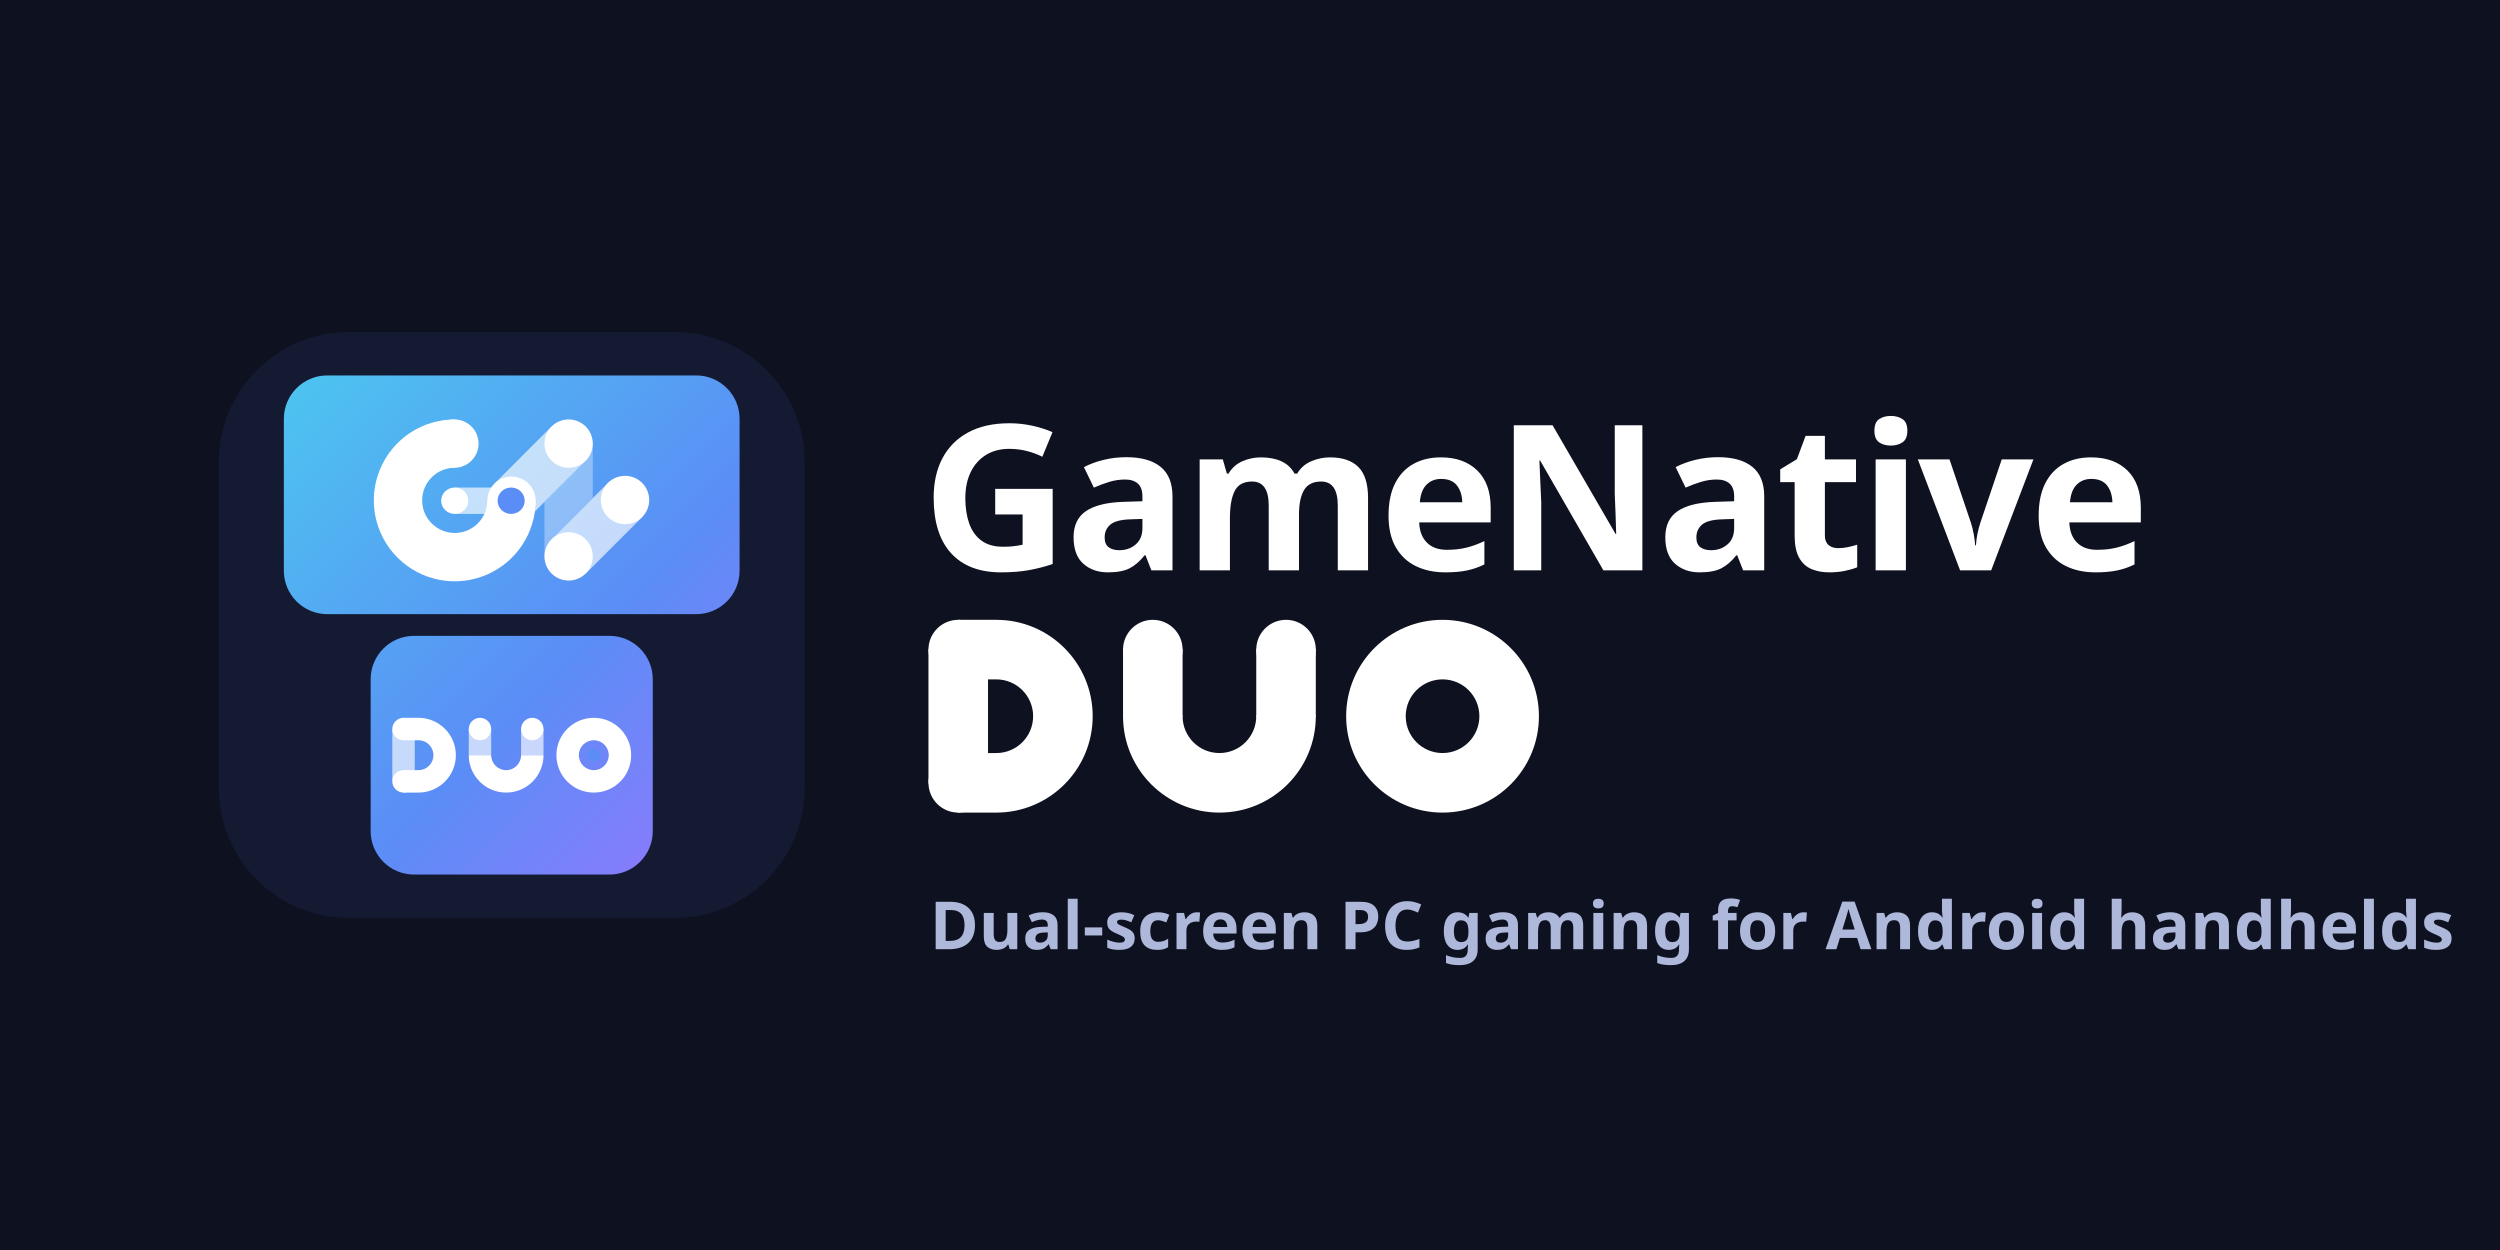
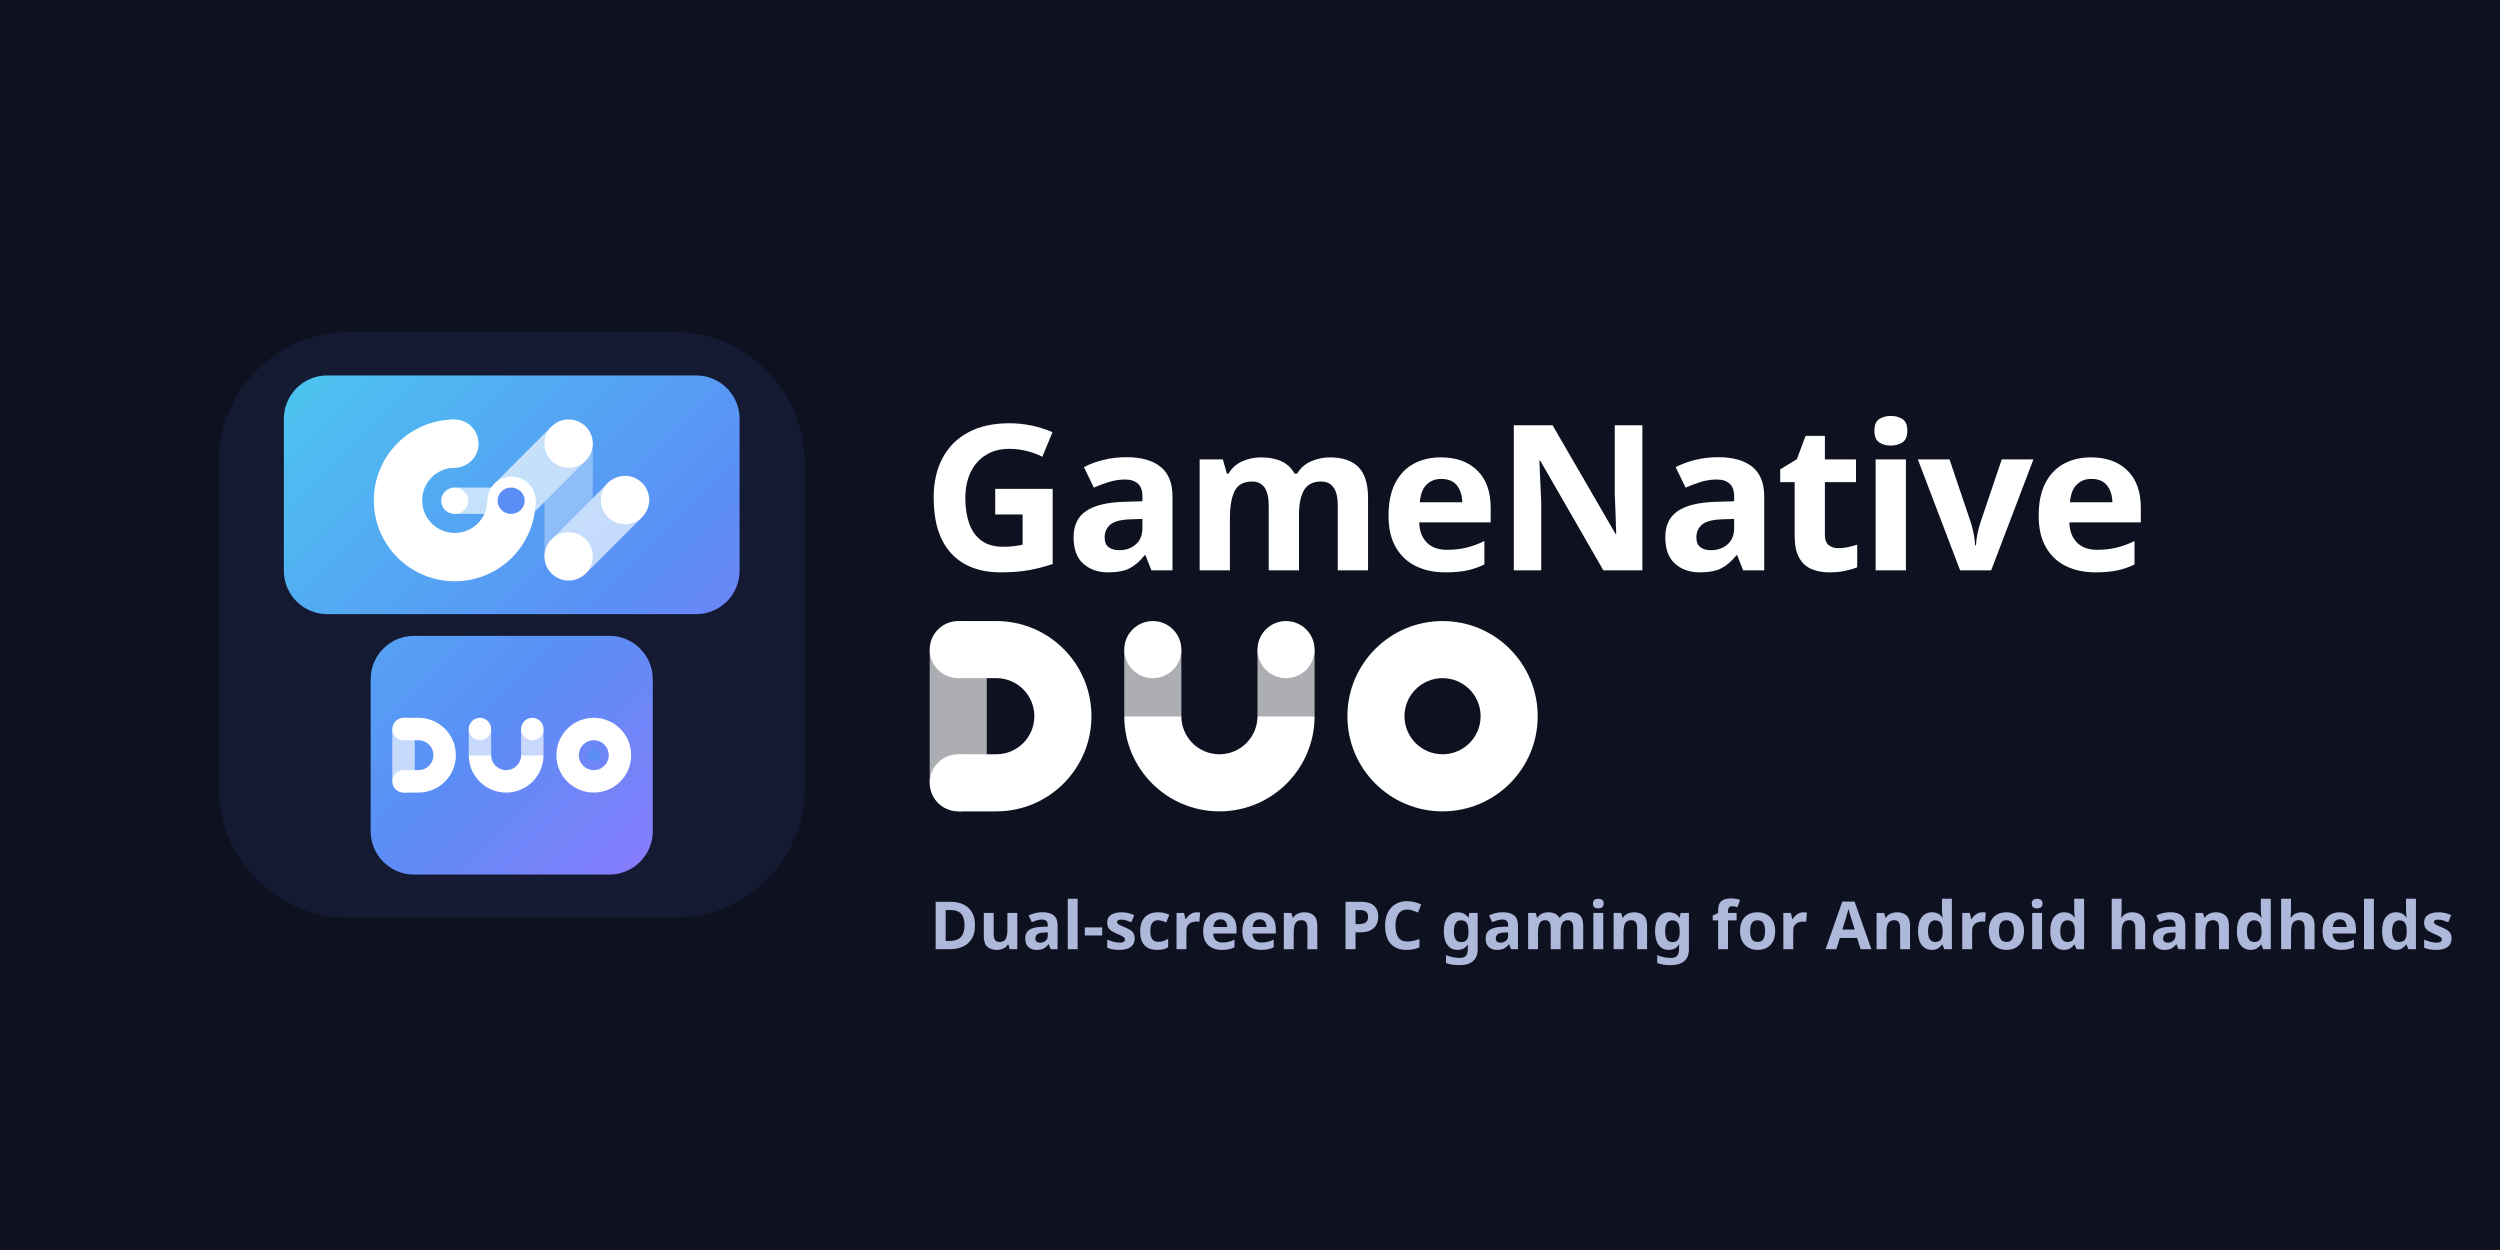
<svg xmlns="http://www.w3.org/2000/svg" width="1280" height="640" viewBox="0 0 1280 640">
  <rect width="1280" height="640" fill="#0E1120" />
  <svg x="112" y="170" width="300" height="300" viewBox="0 0 108 108">
    <defs>
      <linearGradient id="tile" x1="0" y1="0" x2="108" y2="108" gradientUnits="userSpaceOnUse">
        <stop offset="0" stop-color="#49D0EE" />
        <stop offset="0.58" stop-color="#5B8DF6" />
        <stop offset="0.8" stop-color="#827EFB" />
        <stop offset="1" stop-color="#D74EE9" />
      </linearGradient>
    </defs>
    <rect width="108" height="108" rx="24" fill="#151A33" />
    <rect x="12" y="8" width="84" height="44" rx="8" fill="url(#tile)" />
    <rect x="28" y="56" width="52" height="44" rx="8" fill="url(#tile)" />
    <g transform="translate(19.4 -3.6) scale(0.64)">
      <path d="M77.41,53.45L65.45,65.42L70.28,70.24H63.49V54.56L75.3,42.75L70.1,37.55H77.41V53.45Z" fill="#FFFFFF" fill-opacity="0.33" />
      <path d="M65.46,32.91L75.3,42.75L58.78,59.27L48.94,49.43L65.46,32.91Z" fill="#FFFFFF" fill-opacity="0.66" />
      <path d="M37.76,50.41H54.21V58.01H37.76V50.41Z" fill="#FFFFFF" fill-opacity="0.66" />
      <path d="M81.98,48.89L91.82,58.74L75.3,75.26L65.45,65.42L81.98,48.89Z" fill="#FFFFFF" fill-opacity="0.66" />
      <path d="M77.41,37.76C77.41,41.6 74.3,44.72 70.45,44.72C66.61,44.72 63.49,41.6 63.49,37.76C63.49,33.91 66.61,30.8 70.45,30.8C74.3,30.8 77.41,33.91 77.41,37.76Z" fill="#FFFFFF" />
      <path d="M93.66,54C93.66,57.84 90.54,60.96 86.7,60.96C82.85,60.96 79.73,57.84 79.73,54C79.73,50.16 82.85,47.04 86.7,47.04C90.54,47.04 93.66,50.16 93.66,54Z" fill="#FFFFFF" />
      <path d="M77.41,70.24C77.41,74.09 74.3,77.2 70.45,77.2C66.61,77.2 63.49,74.09 63.49,70.24C63.49,66.4 66.61,63.28 70.45,63.28C74.3,63.28 77.41,66.4 77.41,70.24Z" fill="#FFFFFF" />
      <path d="M60.96,54.21C60.96,58.06 57.84,61.17 54,61.17C50.16,61.17 47.04,58.06 47.04,54.21C47.04,50.37 50.16,47.25 54,47.25C57.84,47.25 60.96,50.37 60.96,54.21Z" fill="#FFFFFF" />
      <path d="M37.65,44.72C32.47,44.72 28.27,48.92 28.27,54.11C28.27,59.29 32.47,63.49 37.65,63.49C42.76,63.49 46.91,59.42 47.04,54.35L47.04,54.11H60.96C60.96,58.72 59.59,63.22 57.03,67.05C54.47,70.89 50.83,73.88 46.57,75.64L46.37,75.72C42.23,77.39 37.7,77.84 33.32,77.01L33.11,76.97C28.58,76.07 24.43,73.85 21.17,70.59C17.91,67.33 15.69,63.17 14.79,58.65C13.89,54.13 14.35,49.44 16.12,45.19C17.88,40.93 20.87,37.29 24.7,34.72C28.54,32.16 33.04,30.8 37.65,30.8V44.72Z" fill="#FFFFFF" />
      <path d="M57.8,54.21C57.8,56.31 56.05,58.01 53.89,58.01C51.74,58.01 49.99,56.31 49.99,54.21C49.99,52.11 51.74,50.41 53.89,50.41C56.05,50.41 57.8,52.11 57.8,54.21Z" fill="#5B8DF6" />
      <path d="M44.51,37.76C44.51,41.6 41.39,44.72 37.55,44.72C33.7,44.72 30.59,41.6 30.59,37.76C30.59,33.91 33.7,30.8 37.55,30.8C41.39,30.8 44.51,33.91 44.51,37.76Z" fill="#FFFFFF" />
      <path d="M41.55,54.21C41.55,56.31 39.81,58.01 37.65,58.01C35.5,58.01 33.75,56.31 33.75,54.21C33.75,52.11 35.5,50.41 37.65,50.41C39.81,50.41 41.55,52.11 41.55,54.21Z" fill="#FFFFFF" />
    </g>
    <g transform="translate(31.99 61.96) scale(0.297)">
      <rect x="0.00" y="37.76" width="13.92" height="32.48" fill="#FFFFFF" fill-opacity="0.66" />
      <path d="M6.96,30.8H16.24A23.2,23.2 0 0 1 16.24,77.2H6.96V63.28H16.24A9.28,9.28 0 0 0 16.24,44.72H6.96Z" fill="#FFFFFF" />
      <circle cx="6.96" cy="37.76" r="6.96" fill="#FFFFFF" />
      <circle cx="6.96" cy="70.24" r="6.96" fill="#FFFFFF" />
      <rect x="47.44" y="37.76" width="13.92" height="16.24" fill="#FFFFFF" fill-opacity="0.66" />
      <rect x="79.92" y="37.76" width="13.92" height="16.24" fill="#FFFFFF" fill-opacity="0.66" />
      <path d="M47.44,54A23.2,23.2 0 0 0 93.84,54L79.92,54A9.28,9.28 0 0 1 61.36,54Z" fill="#FFFFFF" />
      <circle cx="54.4" cy="37.76" r="6.96" fill="#FFFFFF" />
      <circle cx="86.88" cy="37.76" r="6.96" fill="#FFFFFF" />
      <path fill-rule="evenodd" d="M101.84,54A23.2,23.2 0 1 0 148.24,54A23.2,23.2 0 1 0 101.84,54ZM115.76,54A9.28,9.28 0 1 0 134.32,54A9.28,9.28 0 1 0 115.76,54Z" fill="#FFFFFF" />
      <circle cx="125.04" cy="54" r="3.9" fill="#5B8DF6" />
    </g>
  </svg>
  <text x="472" y="292" font-family="Nunito" font-weight="900" font-size="104" fill="#FFFFFF" letter-spacing="-2">GameNative</text>
-   <g transform="translate(476 253.3) scale(2.1)" stroke="#FFFFFF" stroke-width="0.6" stroke-linejoin="round">
-     <rect x="0.00" y="37.76" width="13.92" height="32.48" fill="#FFFFFF" />
+   <g transform="translate(476 253.3) scale(2.1)">
+     <rect x="0.00" y="37.76" width="13.92" height="32.48" fill="#FFFFFF" fill-opacity="0.66" />
    <path d="M6.96,30.8H16.24A23.2,23.2 0 0 1 16.24,77.2H6.96V63.28H16.24A9.28,9.28 0 0 0 16.24,44.72H6.96Z" fill="#FFFFFF" />
    <circle cx="6.96" cy="37.76" r="6.96" fill="#FFFFFF" />
    <circle cx="6.96" cy="70.24" r="6.96" fill="#FFFFFF" />
-     <rect x="47.44" y="37.76" width="13.92" height="16.24" fill="#FFFFFF" />
-     <rect x="79.92" y="37.76" width="13.92" height="16.24" fill="#FFFFFF" />
+     <rect x="47.44" y="37.76" width="13.92" height="16.24" fill="#FFFFFF" fill-opacity="0.66" />
+     <rect x="79.92" y="37.76" width="13.92" height="16.24" fill="#FFFFFF" fill-opacity="0.66" />
    <path d="M47.44,54A23.2,23.2 0 0 0 93.84,54L79.92,54A9.28,9.28 0 0 1 61.36,54Z" fill="#FFFFFF" />
    <circle cx="54.4" cy="37.76" r="6.96" fill="#FFFFFF" />
    <circle cx="86.88" cy="37.76" r="6.96" fill="#FFFFFF" />
    <path fill-rule="evenodd" d="M101.84,54A23.2,23.2 0 1 0 148.24,54A23.2,23.2 0 1 0 101.84,54ZM115.76,54A9.28,9.28 0 1 0 134.32,54A9.28,9.28 0 1 0 115.76,54Z" fill="#FFFFFF" />
  </g>
  <text x="476" y="486" font-family="Nunito" font-weight="700" font-size="34" fill="#AEB8DA">Dual-screen PC gaming for Android handhelds</text>
</svg>
